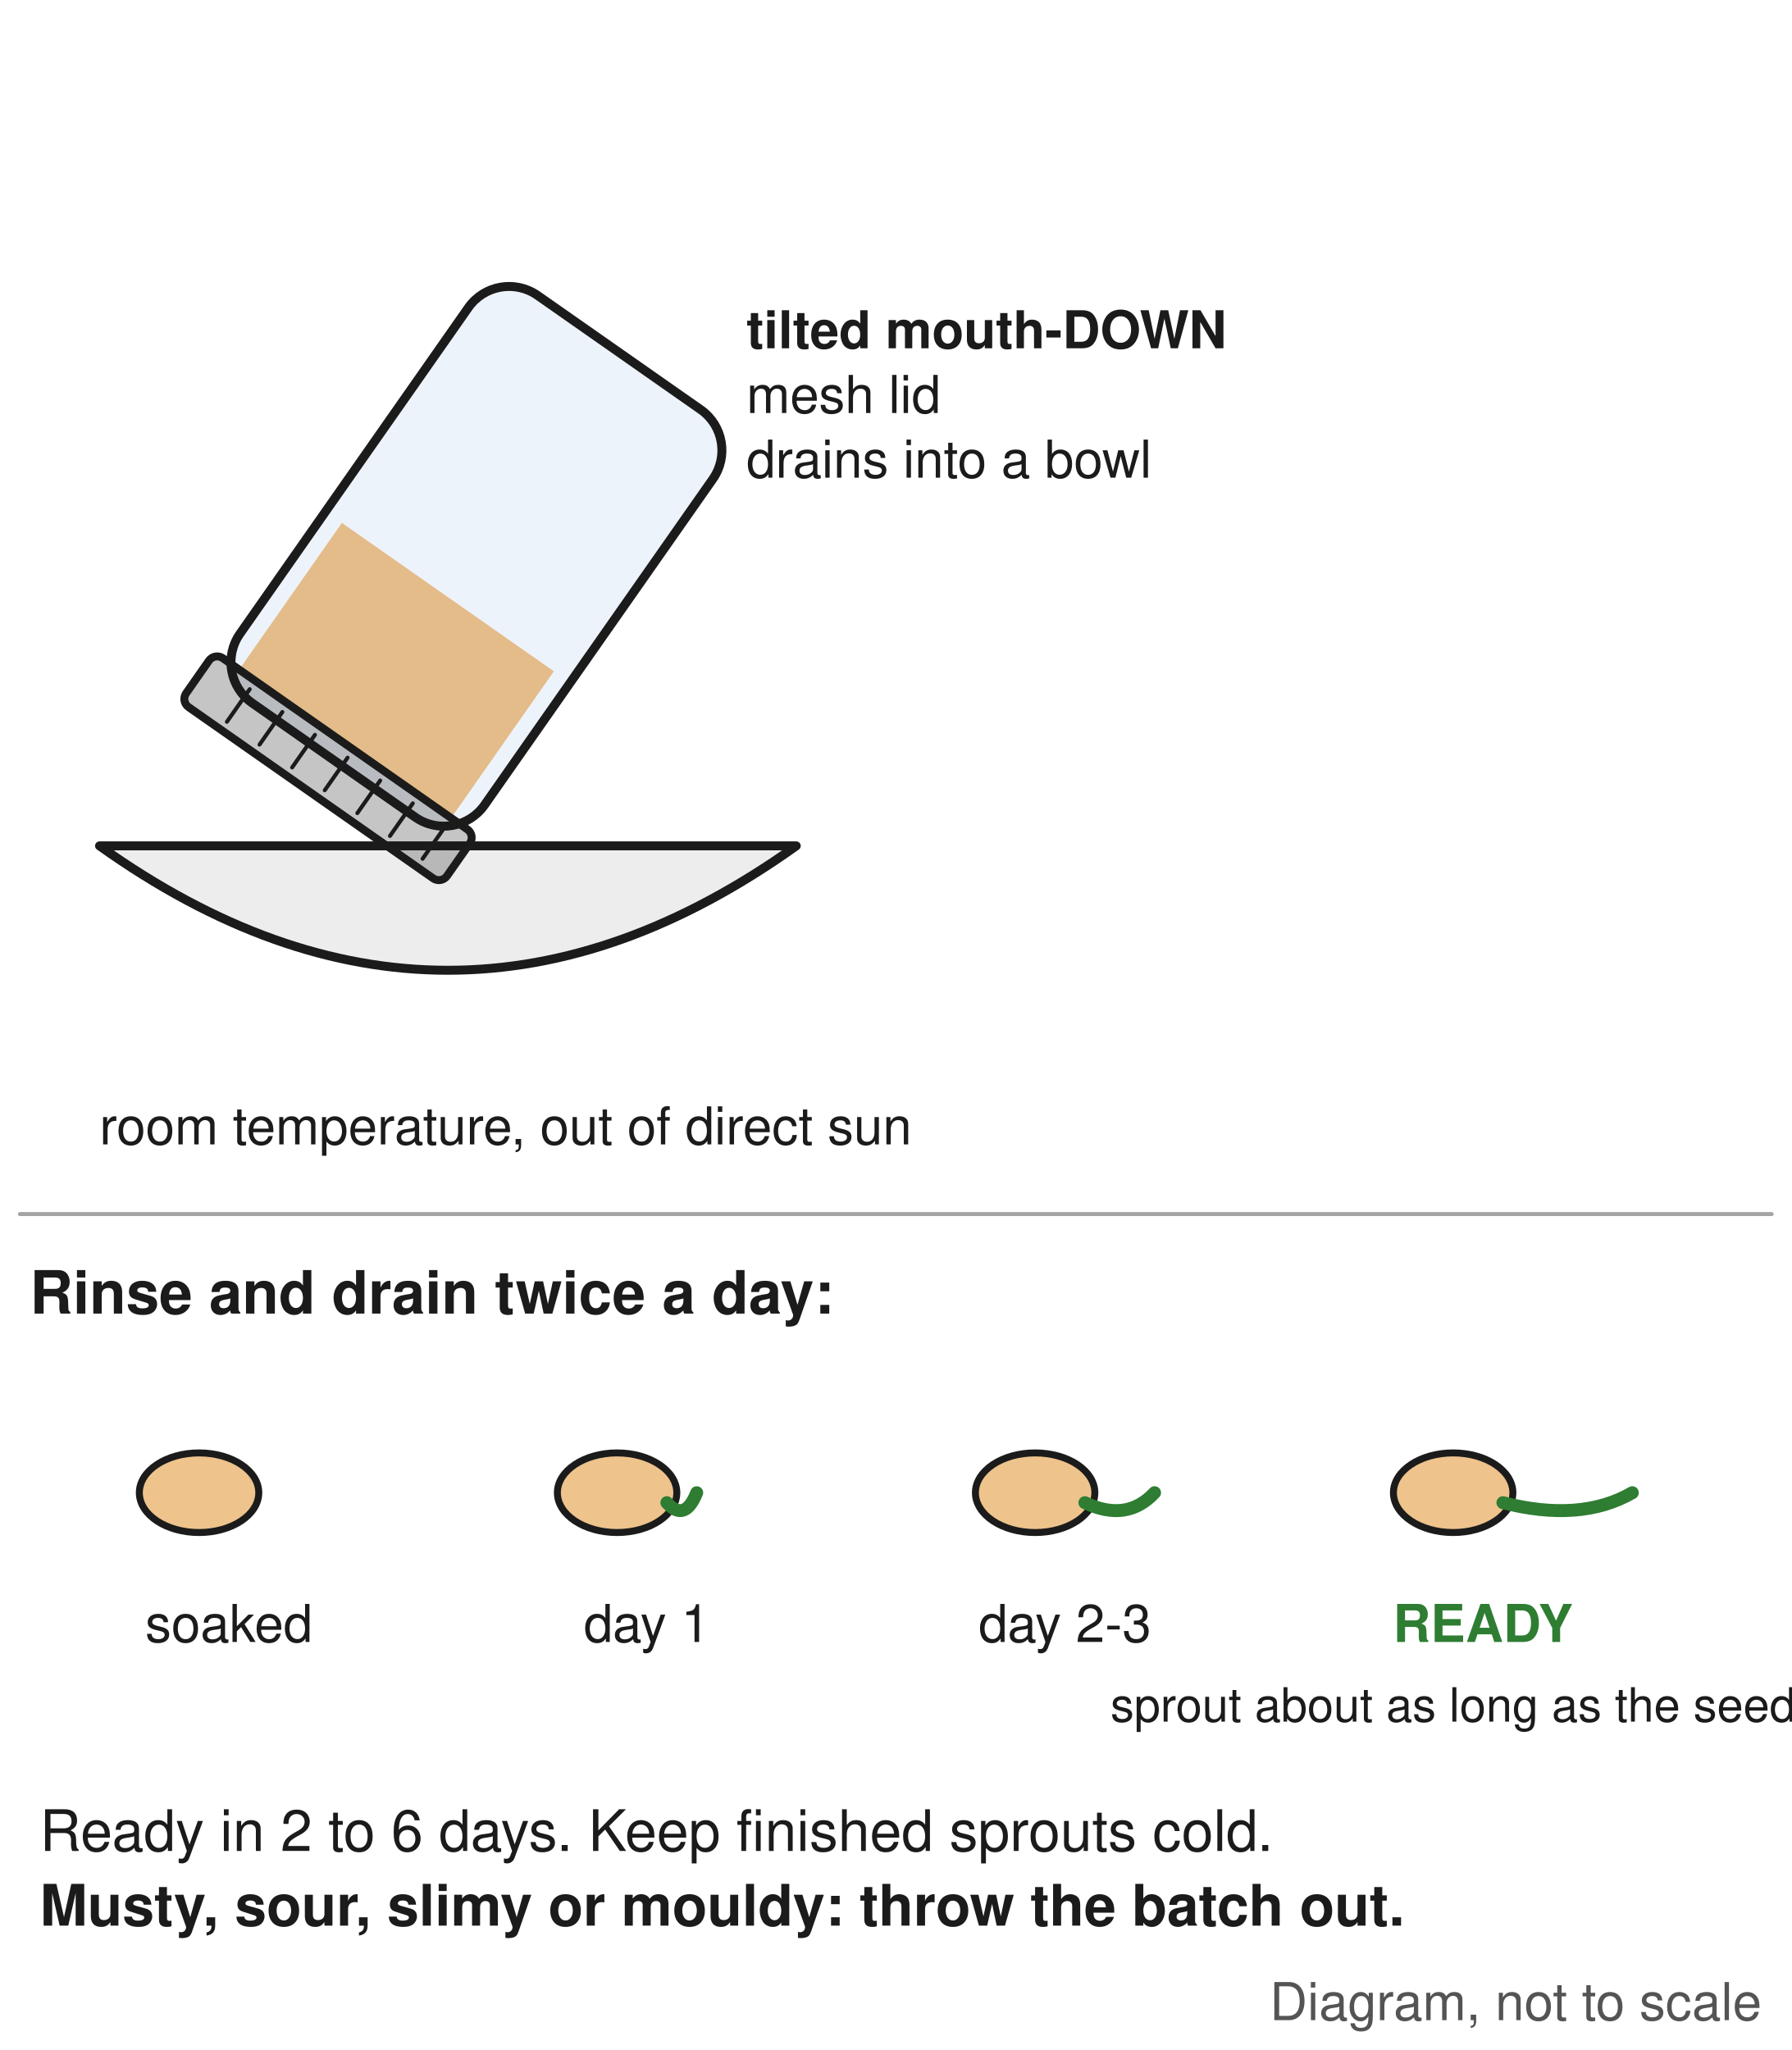
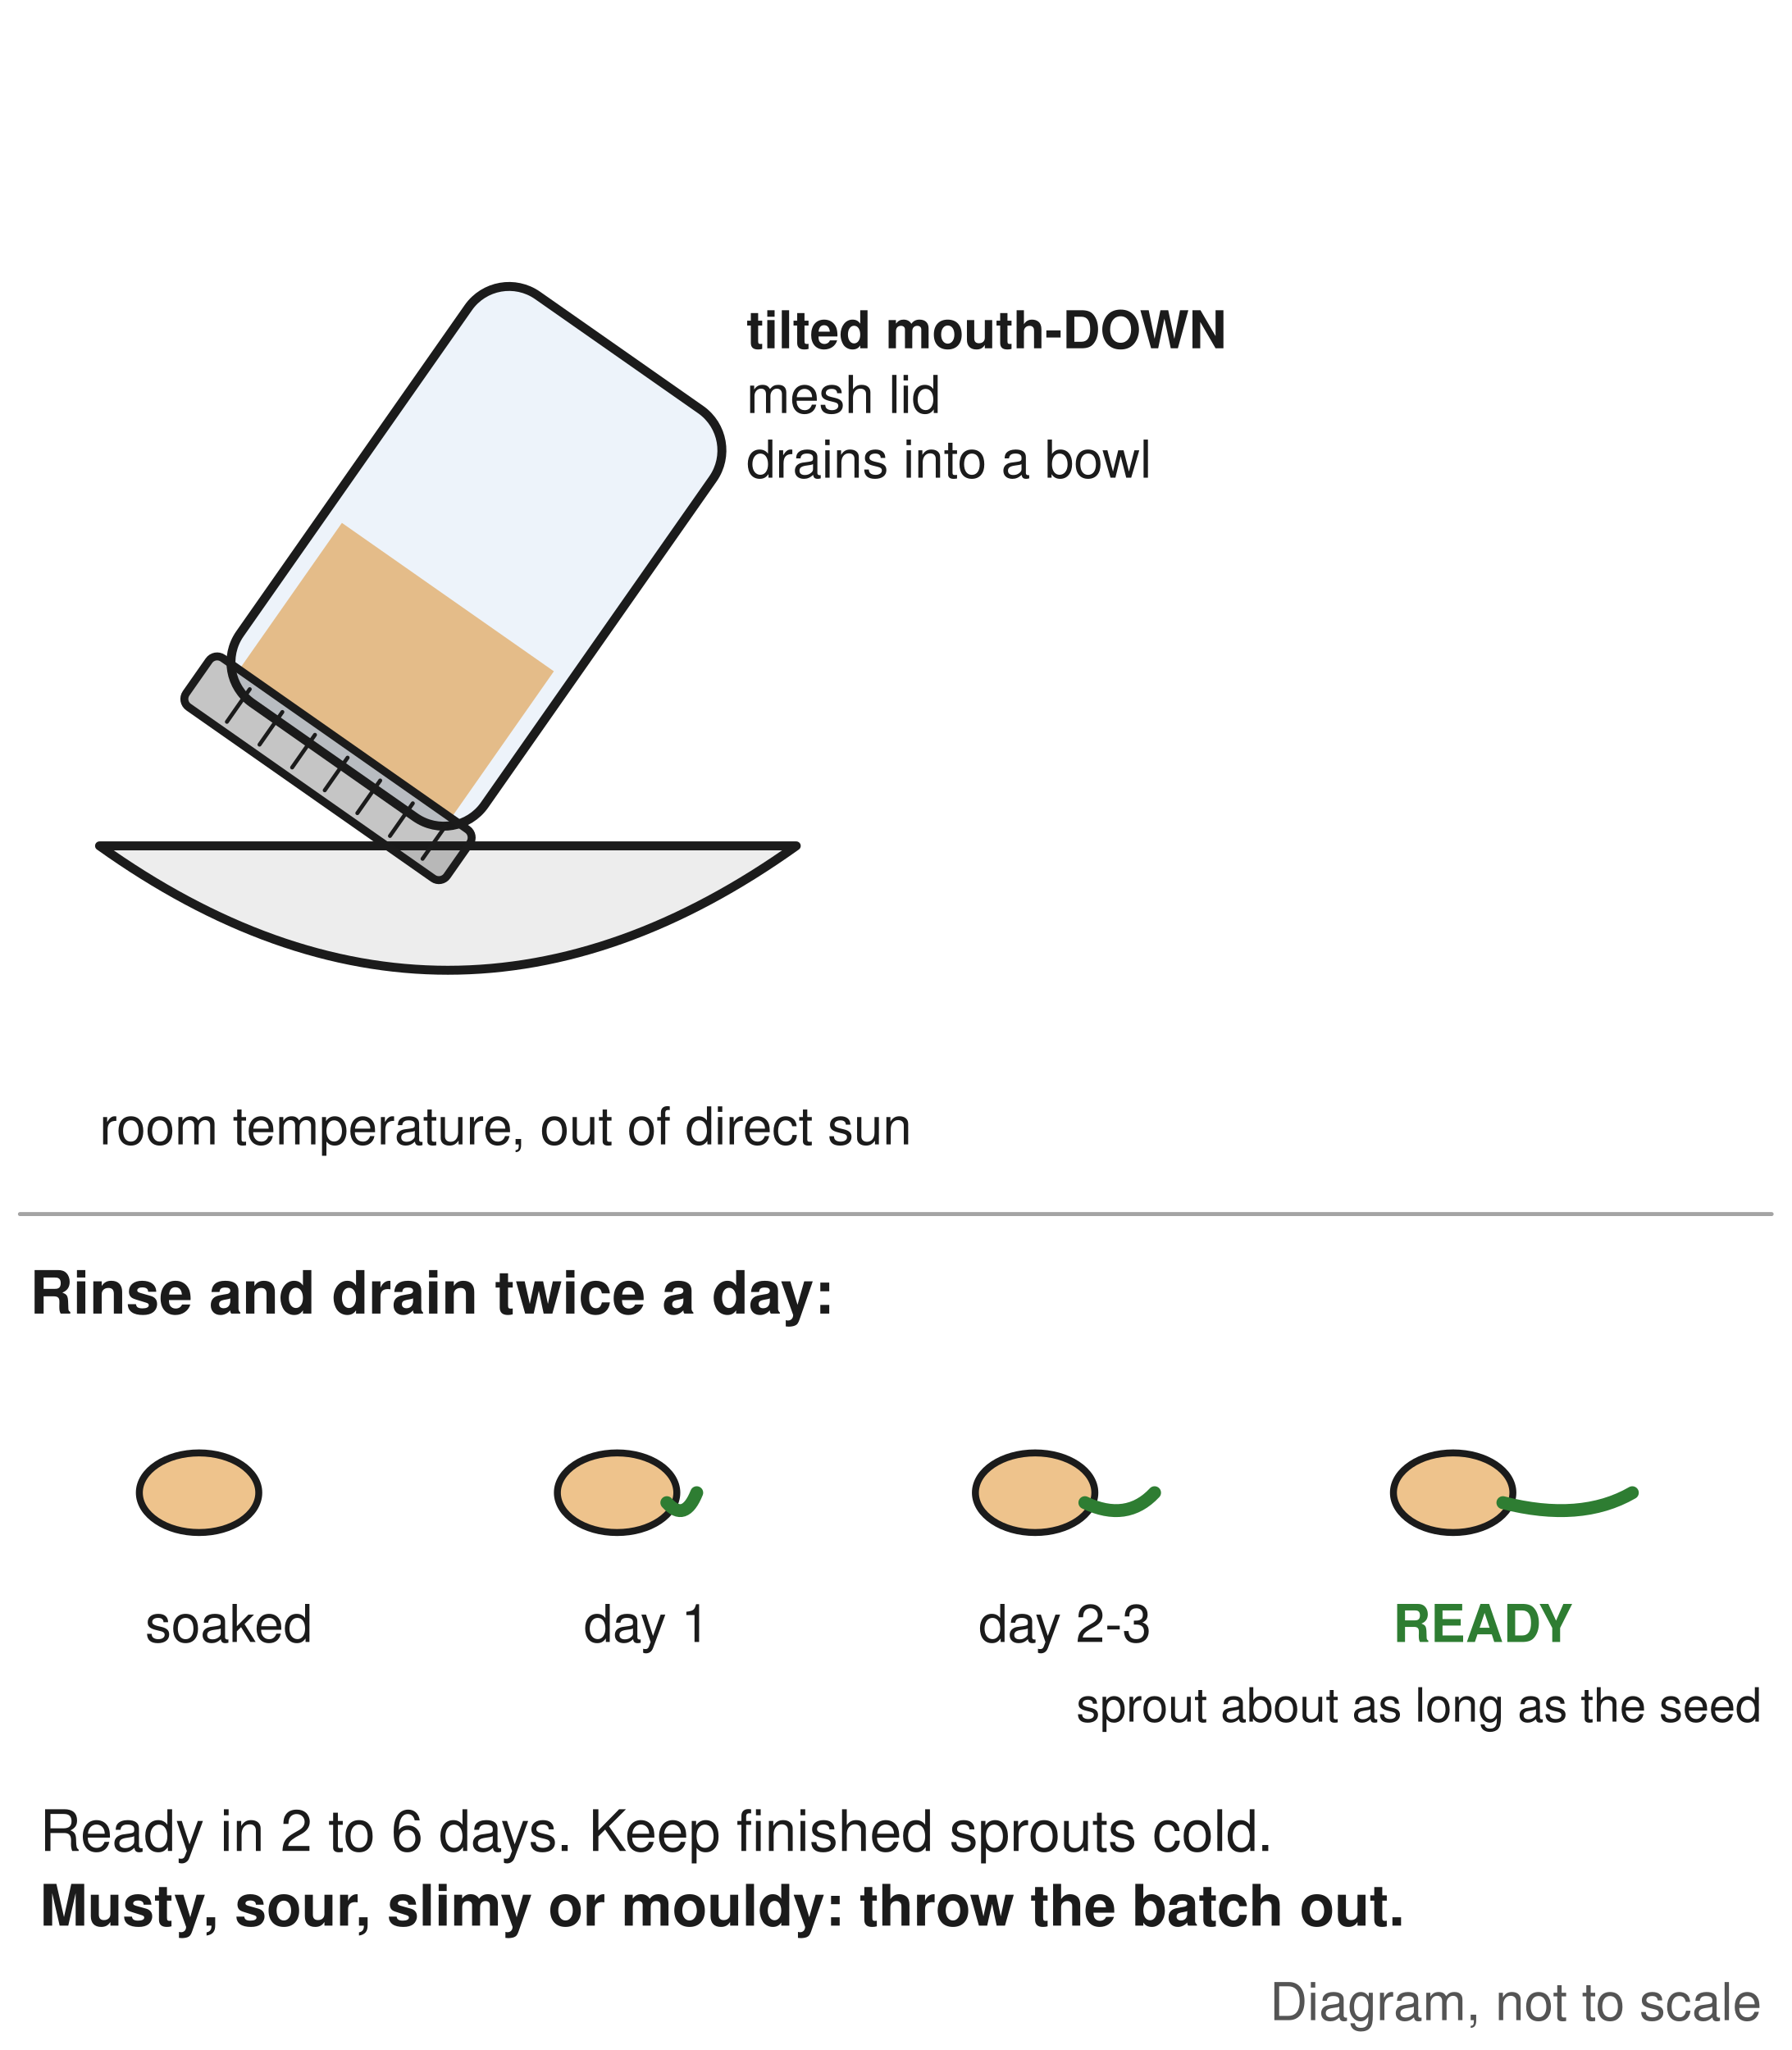
<svg xmlns="http://www.w3.org/2000/svg" viewBox="0 0 360 412" width="360" height="412" color="#1b1b1b" font-family="Helvetica, Arial, sans-serif" font-size="13" class="gpfig fig-sprouting-jar" aria-label="Sprouting in a jar">
  <path d="M20,170 Q90,220 160,170 Z" fill="currentColor" fill-opacity="0.08" stroke="currentColor" stroke-width="1.8" stroke-linejoin="round" stroke-linecap="round" />
  <g transform="rotate(35 90 120)">
    <rect x="60" y="60" width="60" height="100" rx="10" fill="#1e6fc0" fill-opacity="0.08" stroke="currentColor" stroke-width="1.8" />
    <rect x="64" y="120" width="52" height="36" fill="#d97a00" fill-opacity="0.45" stroke="none" />
    <rect x="58" y="156" width="64" height="12" rx="2" fill="currentColor" fill-opacity="0.25" stroke="currentColor" stroke-width="1.6" />
    <line x1="68" y1="158" x2="68" y2="166" stroke="currentColor" stroke-width="0.8" stroke-linecap="round" />
    <line x1="76" y1="158" x2="76" y2="166" stroke="currentColor" stroke-width="0.8" stroke-linecap="round" />
    <line x1="84" y1="158" x2="84" y2="166" stroke="currentColor" stroke-width="0.8" stroke-linecap="round" />
    <line x1="92" y1="158" x2="92" y2="166" stroke="currentColor" stroke-width="0.8" stroke-linecap="round" />
    <line x1="100" y1="158" x2="100" y2="166" stroke="currentColor" stroke-width="0.8" stroke-linecap="round" />
    <line x1="108" y1="158" x2="108" y2="166" stroke="currentColor" stroke-width="0.8" stroke-linecap="round" />
    <line x1="116" y1="158" x2="116" y2="166" stroke="currentColor" stroke-width="0.8" stroke-linecap="round" />
  </g>
  <text x="150" y="70" font-size="10.5" font-weight="bold" fill="currentColor">tilted mouth-DOWN</text>
  <text x="150" y="83" font-size="10.5" fill="currentColor">mesh lid</text>
  <text x="150" y="96" font-size="10.5" fill="currentColor">drains into a bowl</text>
  <text x="20" y="230" font-size="10.5" fill="currentColor">room temperature, out of direct sun</text>
  <line x1="4" y1="244" x2="356" y2="244" stroke="currentColor" stroke-width="0.8" stroke-linecap="round" opacity="0.4" />
  <text x="6" y="264" font-size="12" font-weight="bold" fill="currentColor">Rinse and drain twice a day:</text>
  <ellipse cx="40" cy="300" rx="12" ry="8" fill="#d97a00" fill-opacity="0.45" stroke="currentColor" stroke-width="1.4" />
  <text x="46" y="330" font-size="10.5" text-anchor="middle" fill="currentColor">soaked</text>
  <ellipse cx="124" cy="300" rx="12" ry="8" fill="#d97a00" fill-opacity="0.45" stroke="currentColor" stroke-width="1.4" />
  <path d="M134,302 q3.6,4 6,-2" fill="none" stroke="#2e7d32" stroke-width="2.6" stroke-linejoin="round" stroke-linecap="round" />
  <text x="130" y="330" font-size="10.5" text-anchor="middle" fill="currentColor">day 1</text>
  <ellipse cx="208" cy="300" rx="12" ry="8" fill="#d97a00" fill-opacity="0.45" stroke="currentColor" stroke-width="1.4" />
  <path d="M218,302 q8.4,4 14,-2" fill="none" stroke="#2e7d32" stroke-width="2.6" stroke-linejoin="round" stroke-linecap="round" />
  <text x="214" y="330" font-size="10.5" text-anchor="middle" fill="currentColor">day 2-3</text>
  <ellipse cx="292" cy="300" rx="12" ry="8" fill="#d97a00" fill-opacity="0.45" stroke="currentColor" stroke-width="1.4" />
  <path d="M302,302 q15.6,4 26,-2" fill="none" stroke="#2e7d32" stroke-width="2.6" stroke-linejoin="round" stroke-linecap="round" />
  <text x="298" y="330" font-size="10.5" text-anchor="middle" font-weight="bold" fill="#2e7d32">READY</text>
-   <text x="292" y="346" font-size="9.5" text-anchor="middle" fill="currentColor">sprout about as long as the seed</text>
+   <text x="354" y="346" font-size="9.5" text-anchor="end" fill="currentColor">sprout about as long as the seed</text>
  <text x="8" y="372" font-size="11.5" fill="currentColor">Ready in 2 to 6 days. Keep finished sprouts cold.</text>
  <text x="8" y="387" font-size="11.5" font-weight="bold" fill="currentColor">Musty, sour, slimy or mouldy: throw the batch out.</text>
  <text x="354" y="406" font-size="10.5" text-anchor="end" fill="currentColor" opacity="0.75">Diagram, not to scale</text>
</svg>
